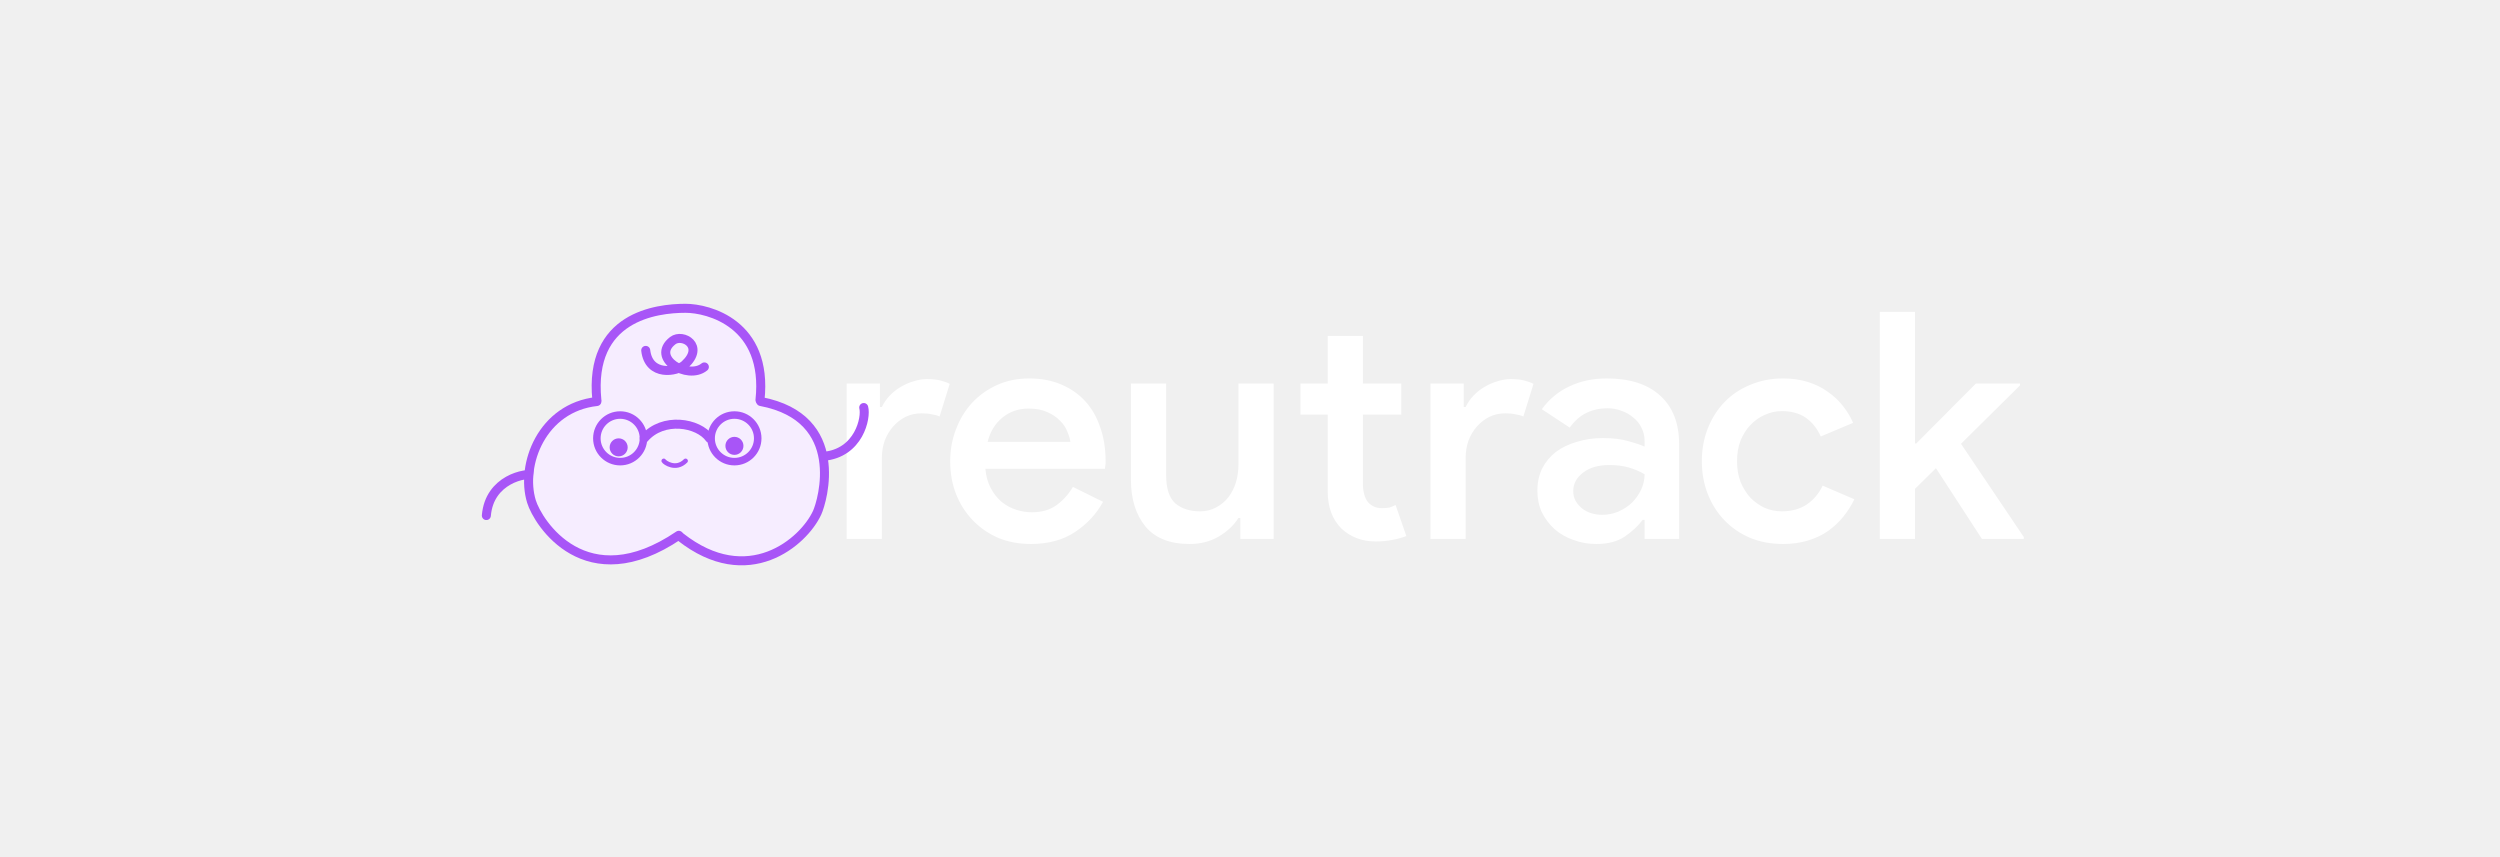
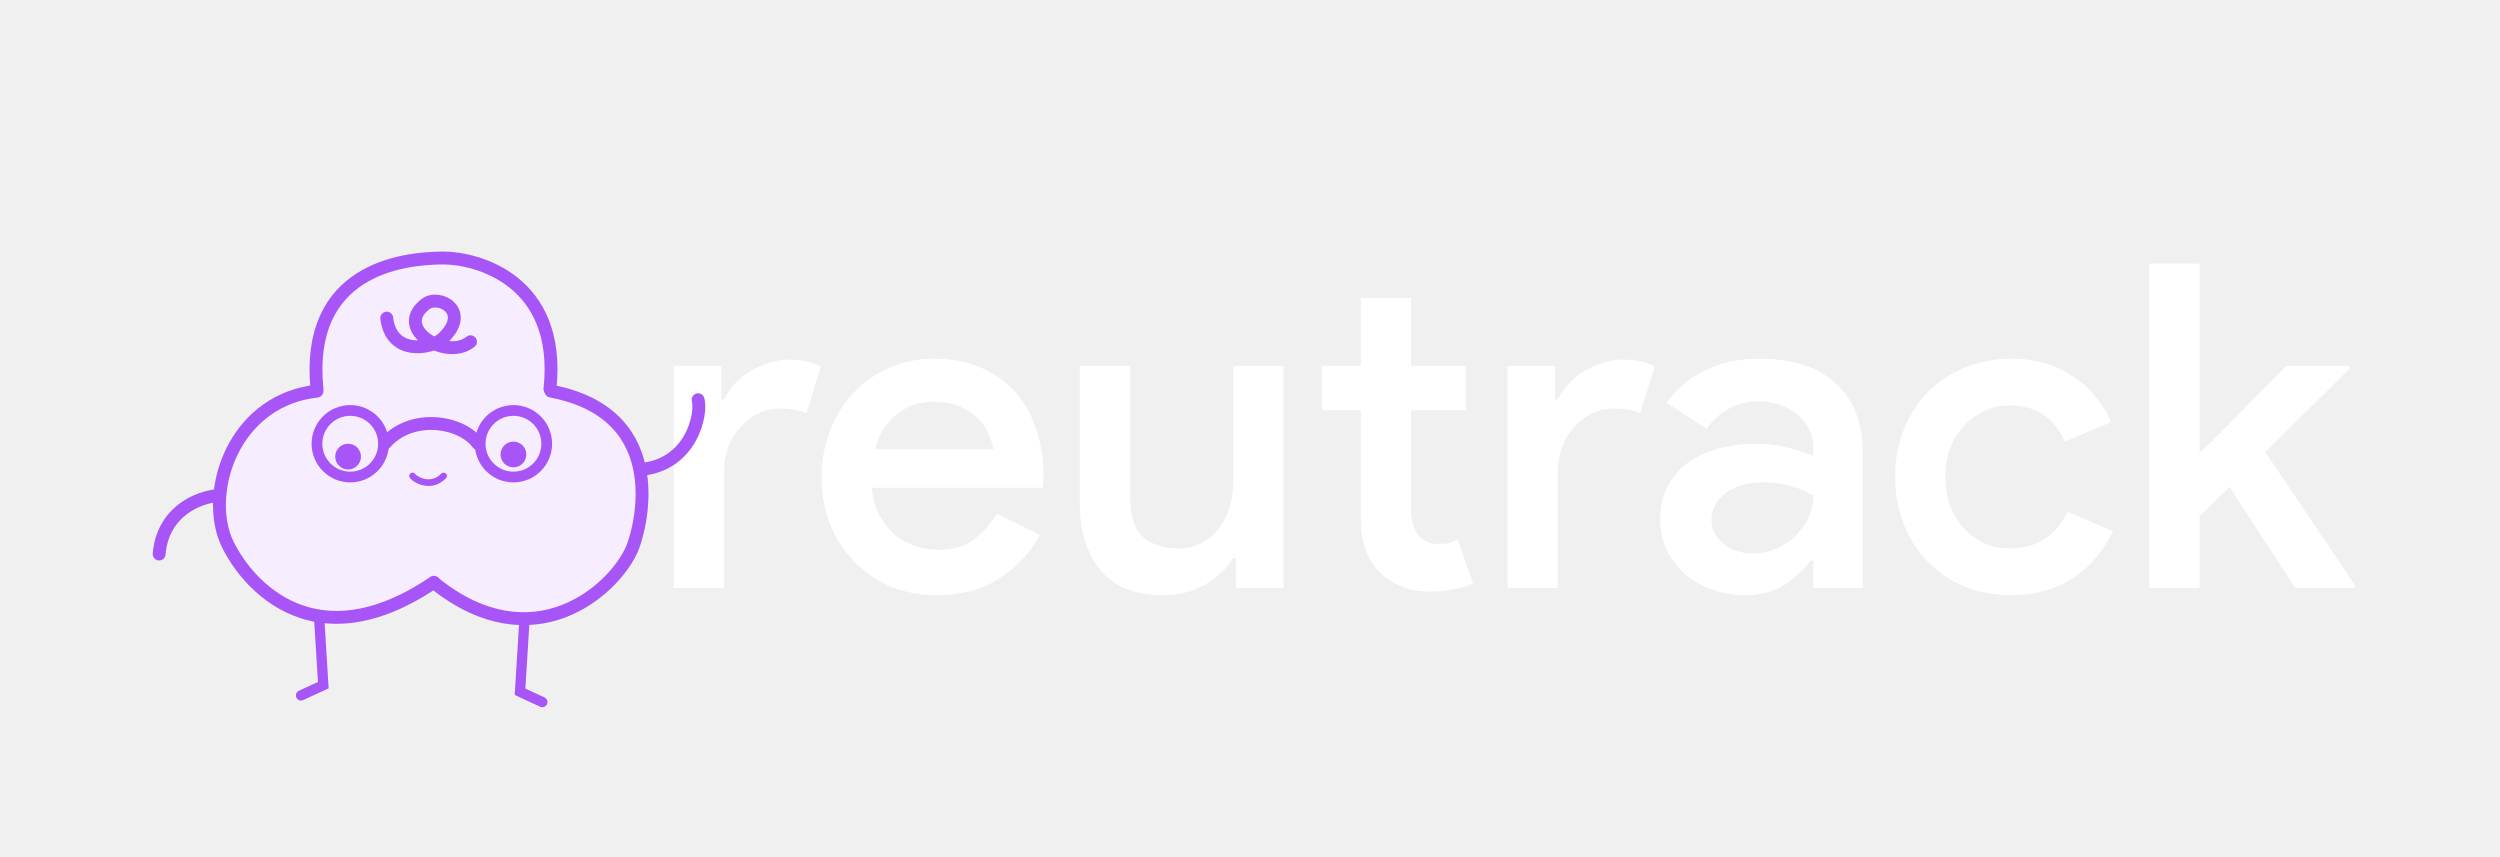
<svg xmlns="http://www.w3.org/2000/svg" width="876" height="300" viewBox="0 0 876 300" fill="none">
-   <path d="M296.667 134.387H308.335V142.61H309.002C309.669 141.203 310.558 139.906 311.669 138.721C312.854 137.462 314.151 136.424 315.558 135.61C317.04 134.721 318.559 134.054 320.114 133.609C321.744 133.091 323.3 132.831 324.782 132.831C326.56 132.831 328.078 132.98 329.338 133.276C330.597 133.572 331.745 133.98 332.782 134.498L329.226 145.944C328.412 145.574 327.486 145.314 326.448 145.166C325.485 144.944 324.3 144.833 322.892 144.833C320.892 144.833 319.04 145.24 317.336 146.055C315.707 146.87 314.262 147.981 313.003 149.389C311.743 150.796 310.743 152.463 310.002 154.389C309.335 156.315 309.002 158.353 309.002 160.501V188.837H296.667V134.387ZM386.509 175.836C384.213 180.059 380.953 183.578 376.731 186.393C372.508 189.208 367.322 190.615 361.173 190.615C357.099 190.615 353.321 189.912 349.839 188.504C346.431 187.022 343.468 184.985 340.949 182.392C338.43 179.799 336.467 176.762 335.06 173.28C333.652 169.724 332.948 165.835 332.948 161.612C332.948 157.686 333.615 153.982 334.948 150.5C336.282 146.944 338.134 143.87 340.505 141.277C342.949 138.61 345.875 136.499 349.283 134.943C352.691 133.387 356.469 132.609 360.618 132.609C364.84 132.609 368.582 133.313 371.841 134.721C375.175 136.128 377.99 138.091 380.287 140.61C382.583 143.129 384.324 146.166 385.509 149.722C386.769 153.278 387.398 157.167 387.398 161.39C387.398 161.76 387.398 162.094 387.398 162.39C387.324 162.761 387.287 163.094 387.287 163.39C387.213 163.687 387.176 163.983 387.176 164.279H345.283C345.505 166.872 346.135 169.132 347.172 171.058C348.209 172.984 349.468 174.577 350.95 175.836C352.506 177.095 354.21 178.021 356.062 178.614C357.914 179.207 359.729 179.503 361.507 179.503C365.063 179.503 367.989 178.651 370.285 176.947C372.582 175.243 374.471 173.132 375.953 170.613L386.509 175.836ZM375.064 154.834C374.916 153.723 374.545 152.5 373.953 151.167C373.434 149.759 372.582 148.5 371.397 147.389C370.285 146.203 368.804 145.203 366.952 144.388C365.174 143.573 362.988 143.166 360.396 143.166C356.84 143.166 353.765 144.24 351.172 146.388C348.654 148.463 346.95 151.278 346.061 154.834H375.064ZM434.614 181.503H433.948C432.318 184.096 429.984 186.282 426.947 188.06C423.984 189.763 420.613 190.615 416.835 190.615C409.945 190.615 404.796 188.578 401.389 184.504C397.981 180.355 396.277 174.873 396.277 168.057V134.387H408.612V166.391C408.612 171.132 409.686 174.466 411.834 176.392C414.057 178.244 416.946 179.17 420.502 179.17C422.576 179.17 424.428 178.725 426.058 177.836C427.762 176.947 429.206 175.762 430.392 174.28C431.577 172.725 432.466 170.984 433.059 169.058C433.651 167.057 433.948 164.983 433.948 162.835V134.387H446.282V188.837H434.614V181.503ZM465.229 145.277H455.672V134.387H465.229V117.719H477.563V134.387H491.009V145.277H477.563V169.502C477.563 170.836 477.711 172.058 478.008 173.169C478.304 174.28 478.749 175.206 479.341 175.947C480.601 177.355 482.193 178.058 484.12 178.058C485.305 178.058 486.231 177.984 486.898 177.836C487.564 177.614 488.268 177.318 489.009 176.947L492.787 187.837C491.231 188.43 489.602 188.874 487.898 189.171C486.194 189.541 484.268 189.726 482.119 189.726C479.526 189.726 477.23 189.319 475.23 188.504C473.229 187.689 471.489 186.578 470.007 185.17C466.821 181.985 465.229 177.651 465.229 172.169V145.277ZM501.225 134.387H512.893V142.61H513.559C514.226 141.203 515.115 139.906 516.226 138.721C517.412 137.462 518.708 136.424 520.116 135.61C521.597 134.721 523.116 134.054 524.672 133.609C526.301 133.091 527.857 132.831 529.339 132.831C531.117 132.831 532.635 132.98 533.895 133.276C535.154 133.572 536.302 133.98 537.34 134.498L533.784 145.944C532.969 145.574 532.043 145.314 531.006 145.166C530.043 144.944 528.857 144.833 527.45 144.833C525.449 144.833 523.597 145.24 521.893 146.055C520.264 146.87 518.819 147.981 517.56 149.389C516.3 150.796 515.3 152.463 514.559 154.389C513.893 156.315 513.559 158.353 513.559 160.501V188.837H501.225V134.387ZM576.259 182.17H575.592C573.962 184.318 571.851 186.282 569.258 188.06C566.665 189.763 563.368 190.615 559.368 190.615C556.479 190.615 553.775 190.134 551.256 189.171C548.737 188.282 546.552 187.022 544.7 185.393C542.848 183.689 541.366 181.726 540.255 179.503C539.218 177.207 538.699 174.688 538.699 171.947C538.699 169.058 539.255 166.465 540.366 164.168C541.551 161.872 543.144 159.945 545.144 158.39C547.219 156.834 549.663 155.649 552.478 154.834C555.293 153.945 558.331 153.5 561.59 153.5C565.22 153.5 568.258 153.871 570.702 154.612C573.147 155.278 574.999 155.908 576.259 156.501V154.389C576.259 152.76 575.888 151.241 575.147 149.833C574.481 148.426 573.518 147.24 572.258 146.277C571.073 145.24 569.702 144.462 568.147 143.944C566.591 143.351 564.961 143.055 563.257 143.055C560.516 143.055 558.034 143.61 555.812 144.722C553.664 145.759 551.738 147.463 550.034 149.833L540.255 143.388C542.848 139.832 546.07 137.165 549.922 135.387C553.775 133.535 558.146 132.609 563.035 132.609C571.11 132.609 577.333 134.609 581.704 138.61C586.149 142.61 588.371 148.315 588.371 155.723V188.837H576.259V182.17ZM576.259 166.168C574.629 165.205 572.814 164.427 570.814 163.835C568.813 163.242 566.517 162.946 563.924 162.946C560.072 162.946 556.997 163.835 554.701 165.613C552.404 167.391 551.256 169.539 551.256 172.058C551.256 173.391 551.552 174.577 552.145 175.614C552.738 176.577 553.478 177.429 554.367 178.17C555.33 178.91 556.405 179.466 557.59 179.836C558.849 180.207 560.109 180.392 561.368 180.392C563.368 180.392 565.257 180.022 567.035 179.281C568.887 178.466 570.48 177.429 571.814 176.169C573.147 174.836 574.221 173.317 575.036 171.613C575.851 169.909 576.259 168.094 576.259 166.168ZM649.772 174.947C648.735 177.095 647.439 179.133 645.883 181.059C644.401 182.911 642.624 184.578 640.549 186.059C638.549 187.467 636.215 188.578 633.548 189.393C630.882 190.208 627.955 190.615 624.77 190.615C620.621 190.615 616.806 189.912 613.324 188.504C609.842 187.022 606.842 184.985 604.323 182.392C601.804 179.799 599.841 176.725 598.434 173.169C597.026 169.613 596.322 165.761 596.322 161.612C596.322 157.464 597.026 153.611 598.434 150.056C599.841 146.5 601.804 143.425 604.323 140.832C606.842 138.239 609.842 136.239 613.324 134.832C616.806 133.35 620.621 132.609 624.77 132.609C627.955 132.609 630.845 133.017 633.437 133.832C636.104 134.646 638.438 135.795 640.438 137.276C642.512 138.684 644.29 140.351 645.772 142.277C647.254 144.129 648.439 146.092 649.328 148.166L637.993 152.945C636.734 150.13 634.993 147.944 632.771 146.388C630.548 144.833 627.733 144.055 624.325 144.055C622.251 144.055 620.251 144.499 618.325 145.388C616.473 146.203 614.806 147.389 613.324 148.944C611.917 150.426 610.768 152.241 609.879 154.389C609.064 156.538 608.657 158.945 608.657 161.612C608.657 164.279 609.064 166.687 609.879 168.835C610.768 170.984 611.917 172.836 613.324 174.391C614.806 175.873 616.473 177.058 618.325 177.947C620.251 178.762 622.251 179.17 624.325 179.17C627.733 179.17 630.622 178.392 632.993 176.836C635.438 175.206 637.327 172.984 638.66 170.169L649.772 174.947ZM658.685 109.273H671.019V155.389H671.464L692.355 134.387H707.801V135.054L687.132 155.501L709.135 188.171V188.837H694.466L678.354 164.057L671.019 171.28V188.837H658.685V109.273Z" fill="white" style="fill:white;fill-opacity:1;" />
-   <path d="M288.424 159.917C301.067 158.863 303.614 146.22 302.648 142.796" stroke="#A855F7" style="stroke:#A855F7;stroke:color(display-p3 0.659 0.333 0.969);stroke-opacity:1;" stroke-width="3.161" stroke-linecap="round" />
-   <path d="M170.42 180.647C171.473 168.003 184.117 165.457 187.541 166.423" stroke="#A855F7" style="stroke:#A855F7;stroke:color(display-p3 0.659 0.333 0.969);stroke-opacity:1;" stroke-width="3.161" stroke-linecap="round" />
-   <path d="M244.699 168.346C244.699 184.348 231.727 197.32 215.725 197.32C199.723 197.32 186.751 184.348 186.751 168.346C186.751 152.344 199.723 139.371 215.725 139.371C231.727 139.371 244.699 152.344 244.699 168.346Z" fill="#F6EDFF" style="fill:#F6EDFF;fill:color(display-p3 0.966 0.929 1);fill-opacity:1;" />
-   <path d="M288.424 168.346C288.424 184.348 275.452 197.32 259.45 197.32C243.448 197.32 230.475 184.348 230.475 168.346C230.475 152.344 243.448 139.371 259.45 139.371C275.452 139.371 288.424 152.344 288.424 168.346Z" fill="#F6EDFF" style="fill:#F6EDFF;fill:color(display-p3 0.966 0.929 1);fill-opacity:1;" />
-   <path d="M266.825 136.737C266.825 152.739 253.853 165.712 237.851 165.712C221.849 165.712 208.877 152.739 208.877 136.737C208.877 120.735 221.849 107.763 237.851 107.763C253.853 107.763 266.825 120.735 266.825 136.737Z" fill="#F6EDFF" style="fill:#F6EDFF;fill:color(display-p3 0.966 0.929 1);fill-opacity:1;" />
-   <path d="M209.14 140.162C206.242 110.924 229.949 108.027 240.221 108.027C248.123 108.027 269.195 113.295 266.298 140.162" stroke="#A855F7" style="stroke:#A855F7;stroke:color(display-p3 0.659 0.333 0.969);stroke-opacity:1;" stroke-width="3.161" stroke-linecap="round" />
-   <path d="M266.561 140.688C296.853 146.436 288.197 175.599 286.317 179.672C281.575 189.945 262.083 206.802 238.376 188.101" stroke="#A855F7" style="stroke:#A855F7;stroke:color(display-p3 0.659 0.333 0.969);stroke-opacity:1;" stroke-width="3.161" stroke-linecap="round" />
-   <path d="M237.851 187.574C205.189 209.699 188.481 183.096 186.224 175.721C182.273 162.814 189.912 142.795 209.14 140.688" stroke="#A855F7" style="stroke:#A855F7;stroke:color(display-p3 0.659 0.333 0.969);stroke-opacity:1;" stroke-width="3.161" stroke-linecap="round" />
-   <circle cx="217.305" cy="153.595" r="8.165" stroke="#A855F7" style="stroke:#A855F7;stroke:color(display-p3 0.659 0.333 0.969);stroke-opacity:1;" stroke-width="2.634" />
-   <circle cx="257.342" cy="153.595" r="8.165" stroke="#A855F7" style="stroke:#A855F7;stroke:color(display-p3 0.659 0.333 0.969);stroke-opacity:1;" stroke-width="2.634" />
-   <path d="M225.735 153.595C232.32 145.956 244.7 148.063 248.651 153.595" stroke="#A855F7" style="stroke:#A855F7;stroke:color(display-p3 0.659 0.333 0.969);stroke-opacity:1;" stroke-width="3.161" stroke-linecap="round" />
-   <path d="M240.221 161.497C236.797 164.921 232.846 162.024 232.583 161.497" stroke="#A855F7" style="stroke:#A855F7;stroke:color(display-p3 0.659 0.333 0.969);stroke-opacity:1;" stroke-width="1.628" stroke-linecap="round" />
-   <circle cx="216.779" cy="156.756" r="3.161" fill="#A855F7" style="fill:#A855F7;fill:color(display-p3 0.659 0.333 0.969);fill-opacity:1;" />
-   <circle cx="257.342" cy="156.229" r="3.161" fill="#A855F7" style="fill:#A855F7;fill:color(display-p3 0.659 0.333 0.969);fill-opacity:1;" />
-   <path d="M226.261 122.777C227.315 131.996 237.127 130.403 239.958 127.782C247.07 121.197 239.168 116.719 235.743 119.353C227.824 125.444 241.012 133.313 246.806 128.572" stroke="#A855F7" style="stroke:#A855F7;stroke:color(display-p3 0.659 0.333 0.969);stroke-opacity:1;" stroke-width="3.161" stroke-linecap="round" />
+   <path d="M236.075 128.232H252.74V139.976H253.692C254.644 137.966 255.914 136.114 257.501 134.421C259.194 132.623 261.046 131.141 263.056 129.977C265.172 128.708 267.341 127.755 269.563 127.121C271.891 126.38 274.113 126.01 276.229 126.01C278.768 126.01 280.937 126.221 282.736 126.644C284.535 127.068 286.175 127.65 287.656 128.39L282.577 144.738C281.414 144.209 280.091 143.838 278.61 143.627C277.234 143.309 275.541 143.15 273.531 143.15C270.674 143.15 268.029 143.732 265.595 144.896C263.268 146.06 261.204 147.647 259.406 149.658C257.607 151.668 256.178 154.049 255.12 156.8C254.168 159.551 253.692 162.46 253.692 165.529V206H236.075V128.232ZM364.392 187.431C361.112 193.462 356.456 198.488 350.425 202.508C344.394 206.529 336.988 208.539 328.206 208.539C322.386 208.539 316.99 207.534 312.017 205.524C307.15 203.408 302.918 200.498 299.32 196.795C295.723 193.092 292.919 188.753 290.908 183.78C288.898 178.702 287.893 173.147 287.893 167.116C287.893 161.508 288.845 156.218 290.75 151.245C292.654 146.166 295.3 141.775 298.685 138.072C302.177 134.263 306.356 131.247 311.224 129.025C316.091 126.803 321.487 125.692 327.412 125.692C333.443 125.692 338.786 126.697 343.442 128.708C348.203 130.718 352.224 133.522 355.504 137.119C358.784 140.717 361.27 145.055 362.963 150.134C364.762 155.212 365.661 160.767 365.661 166.798C365.661 167.327 365.661 167.804 365.661 168.227C365.556 168.756 365.503 169.232 365.503 169.655C365.397 170.078 365.344 170.502 365.344 170.925H305.51C305.827 174.628 306.727 177.855 308.208 180.606C309.689 183.357 311.488 185.632 313.604 187.431C315.826 189.23 318.26 190.552 320.905 191.399C323.55 192.245 326.142 192.668 328.682 192.668C333.76 192.668 337.94 191.451 341.22 189.018C344.5 186.584 347.198 183.569 349.314 179.971L364.392 187.431ZM348.044 157.434C347.833 155.847 347.304 154.101 346.457 152.197C345.717 150.187 344.5 148.388 342.807 146.801C341.22 145.108 339.104 143.679 336.459 142.516C333.919 141.352 330.798 140.77 327.095 140.77C322.016 140.77 317.625 142.304 313.922 145.372C310.324 148.335 307.891 152.356 306.621 157.434H348.044ZM433.097 195.525H432.145C429.817 199.228 426.485 202.35 422.146 204.889C417.914 207.323 413.1 208.539 407.704 208.539C397.864 208.539 390.51 205.63 385.643 199.81C380.776 193.885 378.342 186.055 378.342 176.321V128.232H395.959V173.94C395.959 180.712 397.493 185.473 400.562 188.224C403.736 190.87 407.862 192.192 412.941 192.192C415.904 192.192 418.549 191.557 420.877 190.288C423.31 189.018 425.374 187.325 427.066 185.209C428.759 182.987 430.029 180.5 430.876 177.749C431.722 174.893 432.145 171.93 432.145 168.862V128.232H449.762V206H433.097V195.525ZM476.822 143.785H463.173V128.232H476.822V104.425H494.439V128.232H513.643V143.785H494.439V178.384C494.439 180.289 494.651 182.035 495.074 183.622C495.497 185.209 496.132 186.531 496.979 187.59C498.777 189.6 501.052 190.605 503.803 190.605C505.496 190.605 506.819 190.499 507.771 190.288C508.723 189.97 509.728 189.547 510.787 189.018L516.183 204.572C513.961 205.418 511.633 206.053 509.199 206.476C506.766 207.005 504.015 207.27 500.946 207.27C497.243 207.27 493.963 206.688 491.106 205.524C488.25 204.36 485.763 202.773 483.647 200.763C479.097 196.213 476.822 190.023 476.822 182.193V143.785ZM528.234 128.232H544.898V139.976H545.851C546.803 137.966 548.072 136.114 549.66 134.421C551.352 132.623 553.204 131.141 555.214 129.977C557.331 128.708 559.5 127.755 561.722 127.121C564.049 126.38 566.271 126.01 568.387 126.01C570.927 126.01 573.096 126.221 574.895 126.644C576.693 127.068 578.333 127.65 579.815 128.39L574.736 144.738C573.572 144.209 572.249 143.838 570.768 143.627C569.393 143.309 567.7 143.15 565.689 143.15C562.833 143.15 560.187 143.732 557.754 144.896C555.426 146.06 553.363 147.647 551.564 149.658C549.765 151.668 548.337 154.049 547.279 156.8C546.327 159.551 545.851 162.46 545.851 165.529V206H528.234V128.232ZM635.401 196.477H634.448C632.121 199.546 629.105 202.35 625.402 204.889C621.699 207.323 616.99 208.539 611.277 208.539C607.15 208.539 603.288 207.852 599.691 206.476C596.093 205.206 592.972 203.408 590.327 201.08C587.682 198.646 585.565 195.842 583.978 192.668C582.497 189.388 581.756 185.791 581.756 181.876C581.756 177.749 582.55 174.046 584.137 170.766C585.83 167.486 588.105 164.735 590.962 162.513C593.924 160.291 597.416 158.598 601.437 157.434C605.457 156.165 609.795 155.53 614.451 155.53C619.635 155.53 623.974 156.059 627.465 157.117C630.957 158.069 633.602 158.969 635.401 159.815V156.8C635.401 154.472 634.872 152.303 633.814 150.292C632.861 148.282 631.486 146.589 629.687 145.214C627.994 143.732 626.037 142.621 623.815 141.881C621.593 141.034 619.265 140.611 616.832 140.611C612.917 140.611 609.372 141.405 606.198 142.992C603.129 144.473 600.378 146.907 597.945 150.292L583.978 141.087C587.682 136.008 592.284 132.199 597.786 129.66C603.288 127.015 609.531 125.692 616.514 125.692C628.047 125.692 636.935 128.549 643.178 134.263C649.526 139.976 652.7 148.123 652.7 158.704V206H635.401V196.477ZM635.401 173.623C633.073 172.247 630.481 171.136 627.624 170.29C624.767 169.444 621.487 169.02 617.784 169.02C612.282 169.02 607.891 170.29 604.611 172.829C601.331 175.369 599.691 178.437 599.691 182.035C599.691 183.939 600.114 185.632 600.96 187.113C601.807 188.489 602.865 189.706 604.135 190.764C605.51 191.822 607.044 192.615 608.737 193.144C610.536 193.673 612.335 193.938 614.133 193.938C616.99 193.938 619.688 193.409 622.228 192.351C624.873 191.187 627.148 189.706 629.052 187.907C630.957 186.002 632.491 183.833 633.655 181.4C634.819 178.966 635.401 176.374 635.401 173.623ZM740.397 186.161C738.915 189.23 737.064 192.139 734.842 194.89C732.726 197.535 730.186 199.916 727.224 202.032C724.367 204.043 721.034 205.63 717.225 206.794C713.416 207.957 709.236 208.539 704.687 208.539C698.762 208.539 693.312 207.534 688.34 205.524C683.367 203.408 679.081 200.498 675.484 196.795C671.886 193.092 669.083 188.7 667.072 183.622C665.062 178.543 664.057 173.041 664.057 167.116C664.057 161.191 665.062 155.689 667.072 150.61C669.083 145.531 671.886 141.14 675.484 137.437C679.081 133.734 683.367 130.877 688.34 128.866C693.312 126.75 698.762 125.692 704.687 125.692C709.236 125.692 713.363 126.274 717.066 127.438C720.875 128.602 724.208 130.242 727.065 132.358C730.028 134.368 732.567 136.749 734.683 139.5C736.799 142.145 738.492 144.949 739.762 147.912L723.573 154.736C721.775 150.716 719.288 147.594 716.114 145.372C712.94 143.15 708.919 142.039 704.052 142.039C701.089 142.039 698.233 142.674 695.482 143.944C692.836 145.108 690.456 146.801 688.34 149.023C686.329 151.139 684.689 153.731 683.419 156.8C682.256 159.868 681.674 163.307 681.674 167.116C681.674 170.925 682.256 174.364 683.419 177.432C684.689 180.5 686.329 183.146 688.34 185.368C690.456 187.484 692.836 189.177 695.482 190.446C698.233 191.61 701.089 192.192 704.052 192.192C708.919 192.192 713.046 191.081 716.431 188.859C719.923 186.531 722.621 183.357 724.526 179.337L740.397 186.161ZM753.126 92.363H770.743V158.228H771.378L801.215 128.232H823.276V129.184L793.756 158.387L825.181 205.048V206H804.231L781.218 170.607L770.743 180.924V206H753.126V92.363Z" fill="white" style="fill:white;fill-opacity:1;" />
+   <path d="M224.302 164.517C242.359 163.012 245.996 144.954 244.617 140.064" stroke="#A855F7" style="stroke:#A855F7;stroke:color(display-p3 0.659 0.333 0.969);stroke-opacity:1;" stroke-width="4.514" stroke-linecap="round" />
+   <path d="M55.762 194.124C57.267 176.066 75.324 172.43 80.215 173.809" stroke="#A855F7" style="stroke:#A855F7;stroke:color(display-p3 0.659 0.333 0.969);stroke-opacity:1;" stroke-width="4.514" stroke-linecap="round" />
+   <path d="M161.852 176.555C161.852 199.41 143.324 217.938 120.469 217.938C97.614 217.938 79.087 199.41 79.087 176.555C79.087 153.7 97.614 135.173 120.469 135.173C143.324 135.173 161.852 153.7 161.852 176.555Z" fill="#F6EDFF" style="fill:#F6EDFF;fill:color(display-p3 0.966 0.929 1);fill-opacity:1;" />
+   <path d="M224.301 176.555C224.301 199.41 205.774 217.938 182.919 217.938C160.064 217.938 141.537 199.41 141.537 176.555C141.537 153.7 160.064 135.173 182.919 135.173C205.774 135.173 224.301 153.7 224.301 176.555Z" fill="#F6EDFF" style="fill:#F6EDFF;fill:color(display-p3 0.966 0.929 1);fill-opacity:1;" />
+   <path d="M193.453 131.411C193.453 154.266 174.925 172.793 152.07 172.793C129.215 172.793 110.688 154.266 110.688 131.411C110.688 108.556 129.215 90.028 152.07 90.028C174.925 90.028 193.453 108.556 193.453 131.411Z" fill="#F6EDFF" style="fill:#F6EDFF;fill:color(display-p3 0.966 0.929 1);fill-opacity:1;" />
+   <path d="M111.064 136.301C106.925 94.543 140.784 90.405 155.456 90.404C166.742 90.404 196.838 97.929 192.7 136.301" stroke="#A855F7" style="stroke:#A855F7;stroke:color(display-p3 0.659 0.333 0.969);stroke-opacity:1;" stroke-width="4.514" stroke-linecap="round" />
+   <path d="M193.076 137.054C236.34 145.263 223.977 186.915 221.292 192.732C214.52 207.404 186.68 231.481 152.821 204.77" stroke="#A855F7" style="stroke:#A855F7;stroke:color(display-p3 0.659 0.333 0.969);stroke-opacity:1;" stroke-width="4.514" stroke-linecap="round" />
+   <path d="M152.07 204.018C105.421 235.619 81.558 197.622 78.334 187.089C72.691 168.655 83.601 140.063 111.064 137.054" stroke="#A855F7" style="stroke:#A855F7;stroke:color(display-p3 0.659 0.333 0.969);stroke-opacity:1;" stroke-width="4.514" stroke-linecap="round" />
+   <circle cx="122.727" cy="155.488" r="11.662" stroke="#A855F7" style="stroke:#A855F7;stroke:color(display-p3 0.659 0.333 0.969);stroke-opacity:1;" stroke-width="3.762" />
+   <circle cx="179.909" cy="155.488" r="11.662" stroke="#A855F7" style="stroke:#A855F7;stroke:color(display-p3 0.659 0.333 0.969);stroke-opacity:1;" stroke-width="3.762" />
+   <path d="M134.765 155.487C144.17 144.577 161.852 147.587 167.495 155.487" stroke="#A855F7" style="stroke:#A855F7;stroke:color(display-p3 0.659 0.333 0.969);stroke-opacity:1;" stroke-width="4.514" stroke-linecap="round" />
+   <path d="M155.456 166.774C150.566 171.664 144.923 167.526 144.546 166.774" stroke="#A855F7" style="stroke:#A855F7;stroke:color(display-p3 0.659 0.333 0.969);stroke-opacity:1;" stroke-width="2.325" stroke-linecap="round" />
+   <circle cx="121.974" cy="160.002" r="4.514" fill="#A855F7" style="fill:#A855F7;fill:color(display-p3 0.659 0.333 0.969);fill-opacity:1;" />
+   <circle cx="179.909" cy="159.25" r="4.514" fill="#A855F7" style="fill:#A855F7;fill:color(display-p3 0.659 0.333 0.969);fill-opacity:1;" />
+   <path d="M135.518 111.472C137.022 124.639 151.037 122.364 155.08 118.62C165.238 109.215 153.952 102.819 149.061 106.581C137.75 115.281 156.585 126.52 164.861 119.748" stroke="#A855F7" style="stroke:#A855F7;stroke:color(display-p3 0.659 0.333 0.969);stroke-opacity:1;" stroke-width="4.514" stroke-linecap="round" />
+   <path d="M111.783 215.771L113.283 240.074L105.482 243.675" stroke="#A855F7" style="stroke:#A855F7;stroke:color(display-p3 0.659 0.333 0.969);stroke-opacity:1;" stroke-width="3.6" stroke-linecap="round" />
+   <path d="M183.717 218.096L182.217 242.4L190.018 246" stroke="#A855F7" style="stroke:#A855F7;stroke:color(display-p3 0.659 0.333 0.969);stroke-opacity:1;" stroke-width="3.6" stroke-linecap="round" />
</svg>
